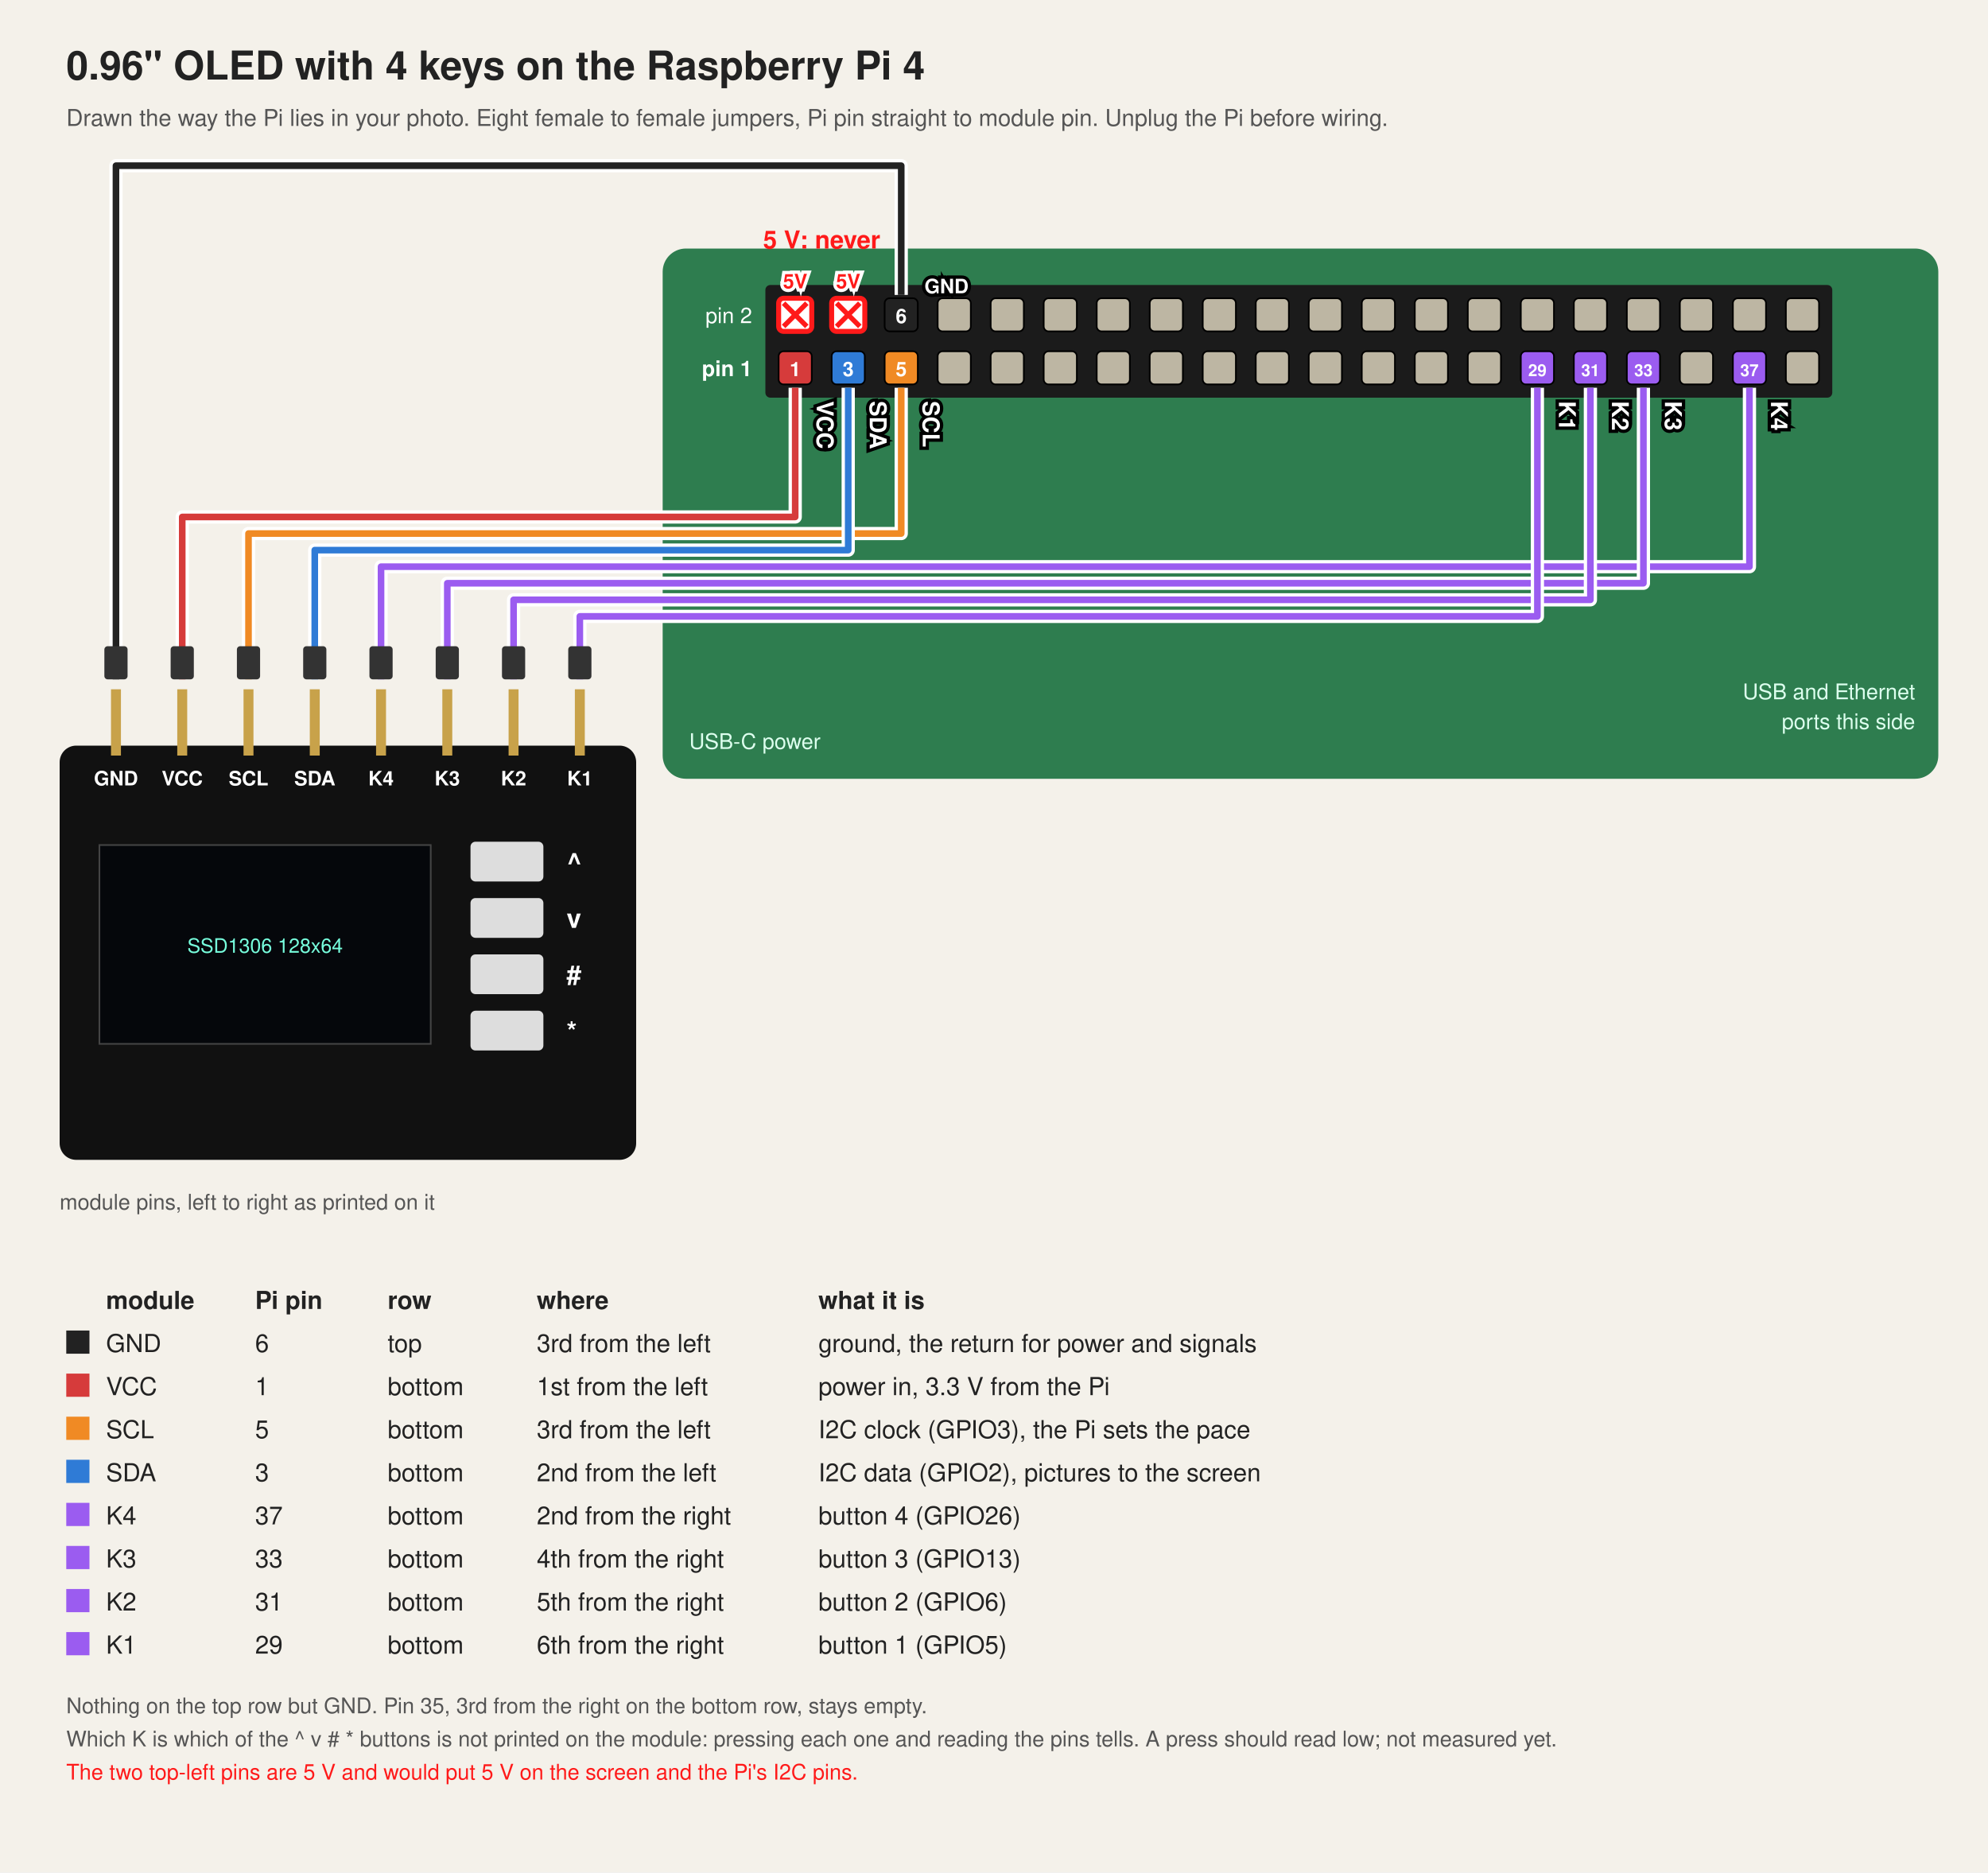
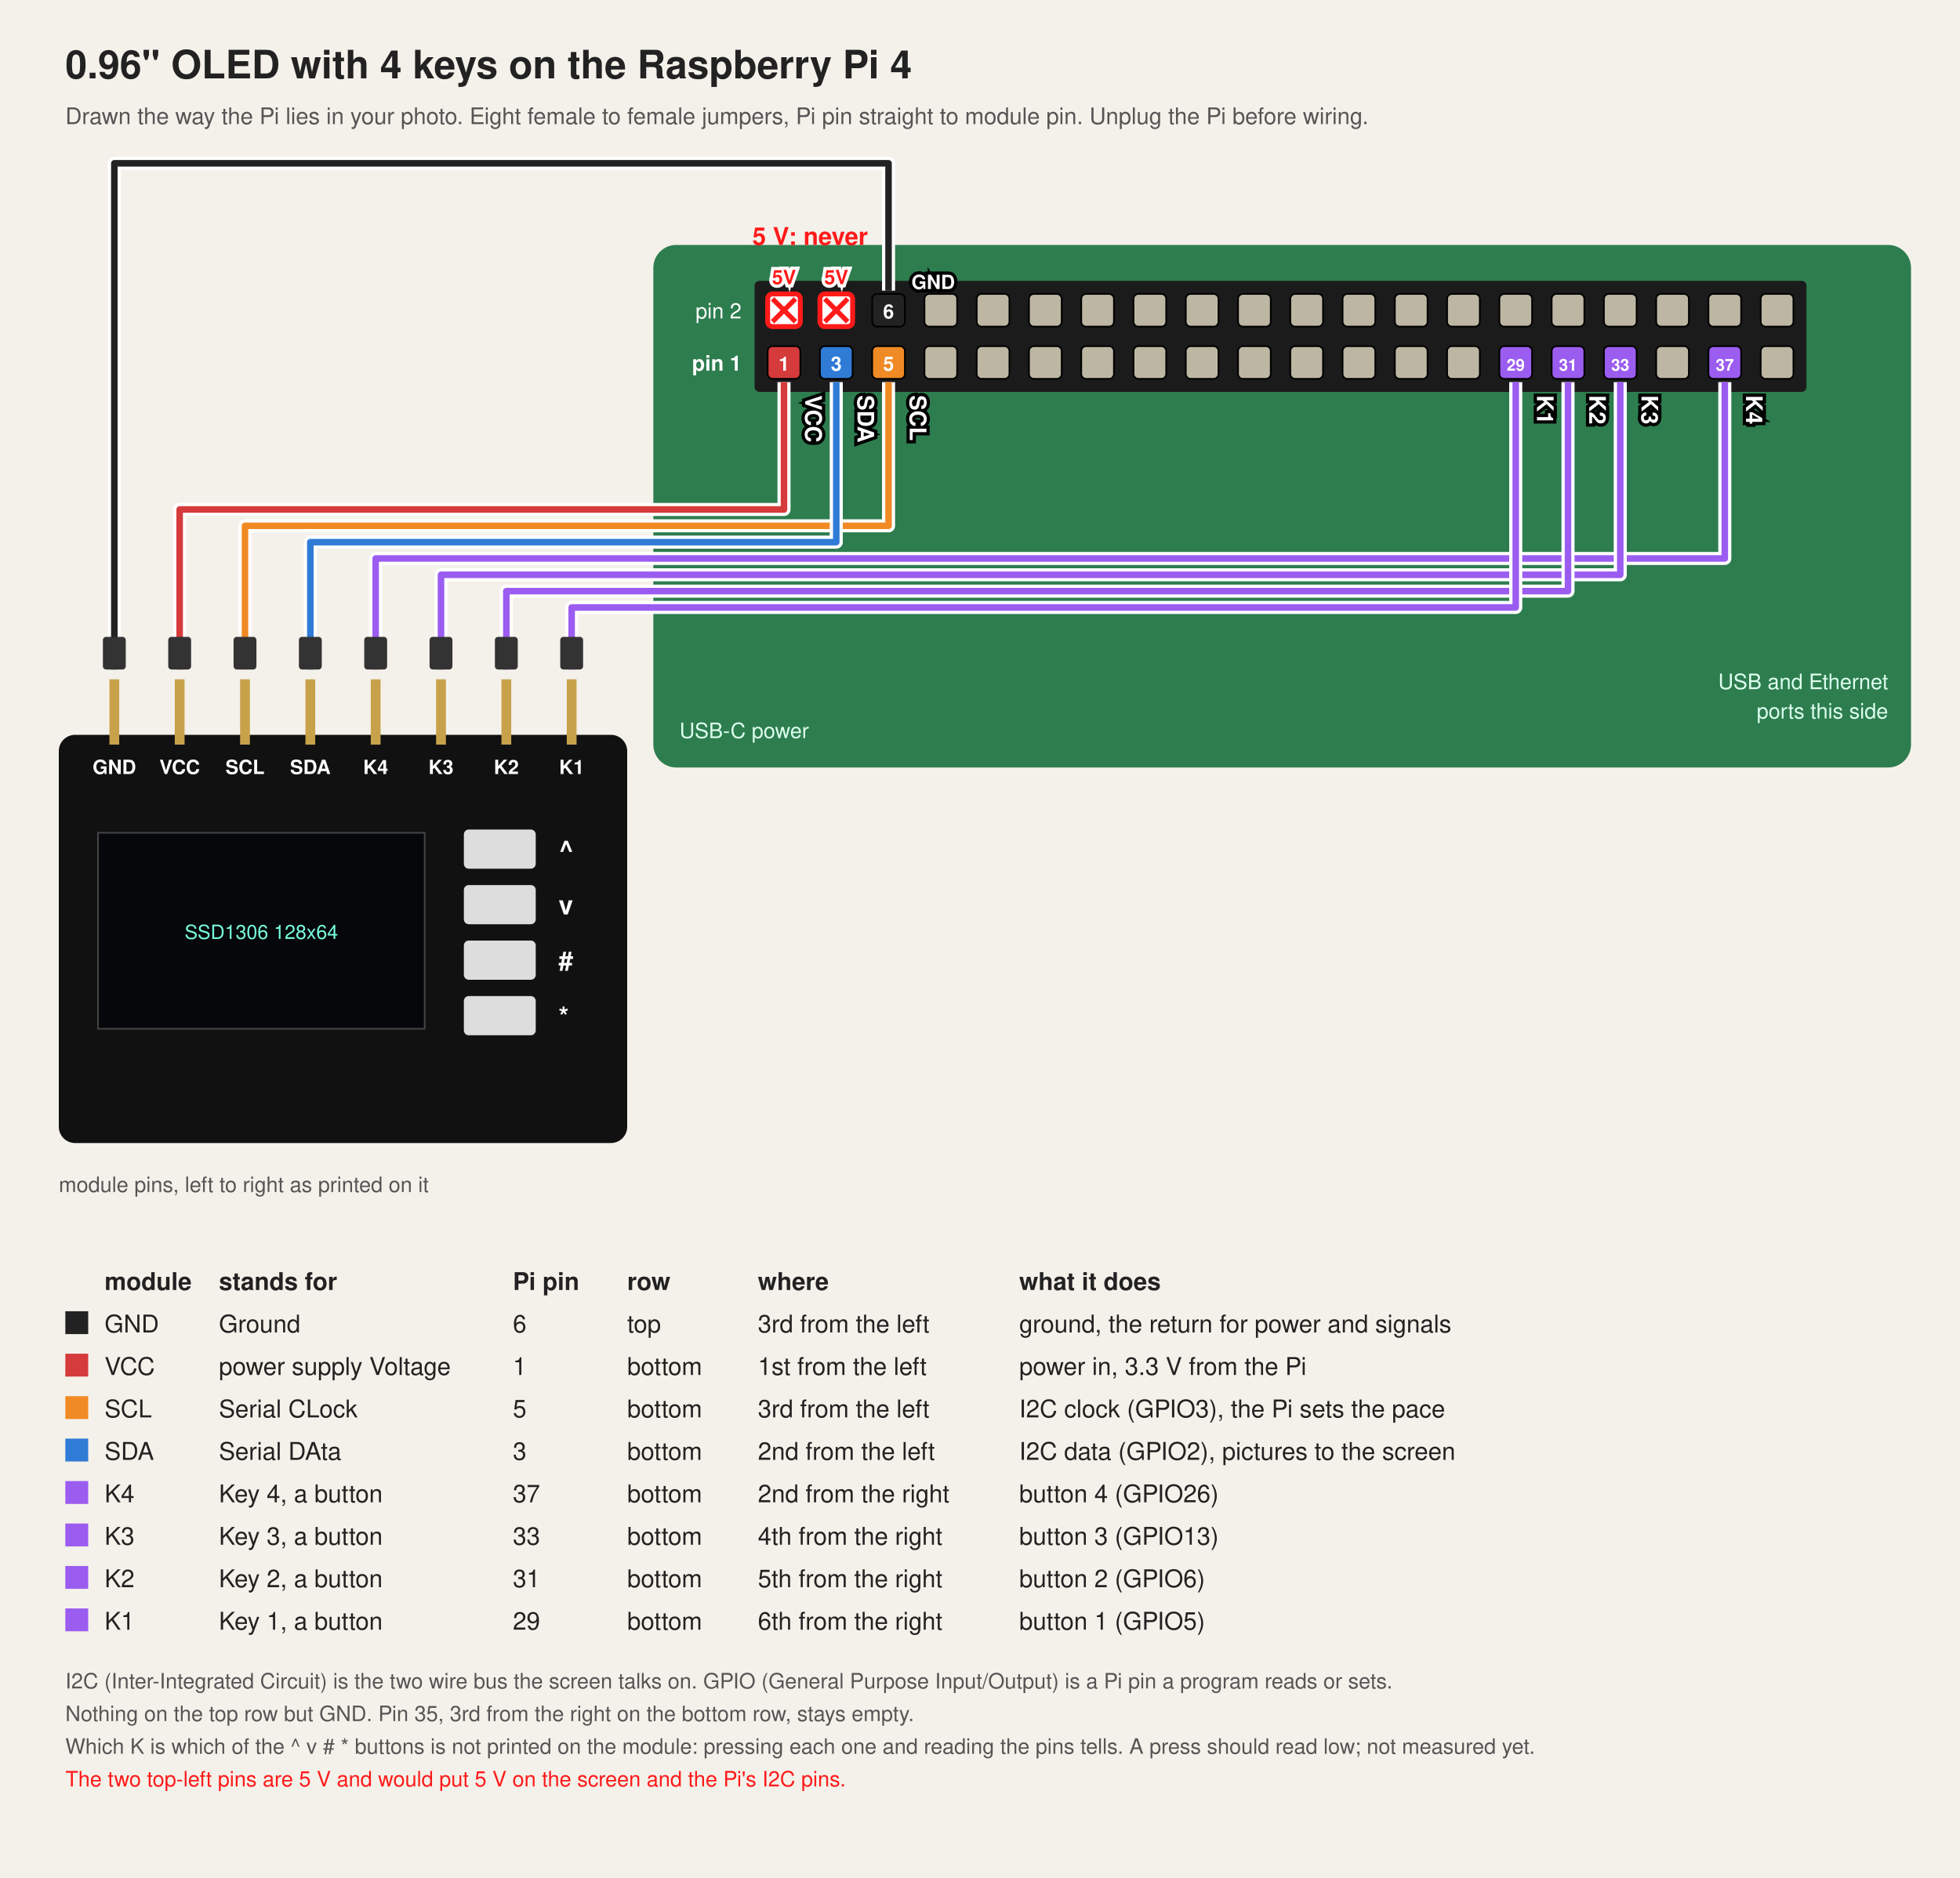
- <svg xmlns="http://www.w3.org/2000/svg" width="1200" height="1130" viewBox="0 0 1200 1130" font-family="Helvetica, Arial, sans-serif">
+ <svg xmlns="http://www.w3.org/2000/svg" width="1200" height="1150" viewBox="0 0 1200 1150" font-family="Helvetica, Arial, sans-serif">
  <rect width="100%" height="100%" fill="#f4f1ea" />
  <text x="40" y="48" font-size="24" fill="#222" font-weight="700" text-anchor="start">0.96" OLED with 4 keys on the Raspberry Pi 4</text>
  <text x="40" y="76" font-size="14" fill="#555" font-weight="400" text-anchor="start">Drawn the way the Pi lies in your photo. Eight female to female jumpers, Pi pin straight to module pin. Unplug the Pi before wiring.</text>
  <rect x="400" y="150" width="770" height="320" rx="14" fill="#2e7d4f" />
  <rect x="462" y="172" width="644" height="68" rx="3" fill="#1b1b1b" />
  <text x="1156" y="422" font-size="13" fill="#dfe" font-weight="400" text-anchor="end">USB and Ethernet</text>
  <text x="1156" y="440" font-size="13" fill="#dfe" font-weight="400" text-anchor="end">ports this side</text>
  <text x="416" y="452" font-size="13" fill="#dfe" font-weight="400" text-anchor="start">USB-C power</text>
  <rect x="470" y="212" width="20" height="20" rx="3" fill="#d63b3b" stroke="#000" stroke-width="1" />
  <text x="480" y="227" font-size="12" fill="#fff" font-weight="700" text-anchor="middle">1</text>
  <text x="493" y="242" font-size="14" fill="#fff" font-weight="700" text-anchor="start" stroke="#000" stroke-width="4" paint-order="stroke" transform="rotate(90 493 242)">VCC</text>
  <rect x="470" y="180" width="20" height="20" rx="3" fill="#fff" stroke="#ff1a1a" stroke-width="3" />
  <g stroke="#ff1a1a" stroke-width="3">
    <line x1="473" y1="183" x2="487" y2="197" />
    <line x1="487" y1="183" x2="473" y2="197" />
  </g>
  <text x="480" y="174" font-size="12" fill="#ff1a1a" font-weight="700" text-anchor="middle" stroke="#fff" stroke-width="4" paint-order="stroke">5V</text>
  <rect x="502" y="212" width="20" height="20" rx="3" fill="#2f7bd6" stroke="#000" stroke-width="1" />
  <text x="512" y="227" font-size="12" fill="#fff" font-weight="700" text-anchor="middle">3</text>
  <text x="525" y="242" font-size="14" fill="#fff" font-weight="700" text-anchor="start" stroke="#000" stroke-width="4" paint-order="stroke" transform="rotate(90 525 242)">SDA</text>
  <rect x="502" y="180" width="20" height="20" rx="3" fill="#fff" stroke="#ff1a1a" stroke-width="3" />
  <g stroke="#ff1a1a" stroke-width="3">
    <line x1="505" y1="183" x2="519" y2="197" />
    <line x1="519" y1="183" x2="505" y2="197" />
  </g>
  <text x="512" y="174" font-size="12" fill="#ff1a1a" font-weight="700" text-anchor="middle" stroke="#fff" stroke-width="4" paint-order="stroke">5V</text>
  <rect x="534" y="212" width="20" height="20" rx="3" fill="#f08a24" stroke="#000" stroke-width="1" />
  <text x="544" y="227" font-size="12" fill="#fff" font-weight="700" text-anchor="middle">5</text>
  <text x="557" y="242" font-size="14" fill="#fff" font-weight="700" text-anchor="start" stroke="#000" stroke-width="4" paint-order="stroke" transform="rotate(90 557 242)">SCL</text>
  <rect x="534" y="180" width="20" height="20" rx="3" fill="#222" stroke="#000" stroke-width="1" />
  <text x="544" y="195" font-size="12" fill="#fff" font-weight="700" text-anchor="middle">6</text>
  <text x="558" y="177" font-size="12" fill="#fff" font-weight="700" text-anchor="start" stroke="#000" stroke-width="4" paint-order="stroke">GND</text>
  <rect x="566" y="212" width="20" height="20" rx="3" fill="#bdb6a3" stroke="#000" stroke-width="1" />
  <rect x="566" y="180" width="20" height="20" rx="3" fill="#bdb6a3" stroke="#000" stroke-width="1" />
  <rect x="598" y="212" width="20" height="20" rx="3" fill="#bdb6a3" stroke="#000" stroke-width="1" />
  <rect x="598" y="180" width="20" height="20" rx="3" fill="#bdb6a3" stroke="#000" stroke-width="1" />
  <rect x="630" y="212" width="20" height="20" rx="3" fill="#bdb6a3" stroke="#000" stroke-width="1" />
  <rect x="630" y="180" width="20" height="20" rx="3" fill="#bdb6a3" stroke="#000" stroke-width="1" />
  <rect x="662" y="212" width="20" height="20" rx="3" fill="#bdb6a3" stroke="#000" stroke-width="1" />
  <rect x="662" y="180" width="20" height="20" rx="3" fill="#bdb6a3" stroke="#000" stroke-width="1" />
  <rect x="694" y="212" width="20" height="20" rx="3" fill="#bdb6a3" stroke="#000" stroke-width="1" />
  <rect x="694" y="180" width="20" height="20" rx="3" fill="#bdb6a3" stroke="#000" stroke-width="1" />
  <rect x="726" y="212" width="20" height="20" rx="3" fill="#bdb6a3" stroke="#000" stroke-width="1" />
  <rect x="726" y="180" width="20" height="20" rx="3" fill="#bdb6a3" stroke="#000" stroke-width="1" />
  <rect x="758" y="212" width="20" height="20" rx="3" fill="#bdb6a3" stroke="#000" stroke-width="1" />
  <rect x="758" y="180" width="20" height="20" rx="3" fill="#bdb6a3" stroke="#000" stroke-width="1" />
  <rect x="790" y="212" width="20" height="20" rx="3" fill="#bdb6a3" stroke="#000" stroke-width="1" />
  <rect x="790" y="180" width="20" height="20" rx="3" fill="#bdb6a3" stroke="#000" stroke-width="1" />
  <rect x="822" y="212" width="20" height="20" rx="3" fill="#bdb6a3" stroke="#000" stroke-width="1" />
  <rect x="822" y="180" width="20" height="20" rx="3" fill="#bdb6a3" stroke="#000" stroke-width="1" />
  <rect x="854" y="212" width="20" height="20" rx="3" fill="#bdb6a3" stroke="#000" stroke-width="1" />
  <rect x="854" y="180" width="20" height="20" rx="3" fill="#bdb6a3" stroke="#000" stroke-width="1" />
  <rect x="886" y="212" width="20" height="20" rx="3" fill="#bdb6a3" stroke="#000" stroke-width="1" />
  <rect x="886" y="180" width="20" height="20" rx="3" fill="#bdb6a3" stroke="#000" stroke-width="1" />
  <rect x="918" y="212" width="20" height="20" rx="3" fill="#9b5cf0" stroke="#000" stroke-width="1" />
  <text x="928" y="227" font-size="10" fill="#fff" font-weight="700" text-anchor="middle">29</text>
  <text x="941" y="242" font-size="14" fill="#fff" font-weight="700" text-anchor="start" stroke="#000" stroke-width="4" paint-order="stroke" transform="rotate(90 941 242)">K1</text>
  <rect x="918" y="180" width="20" height="20" rx="3" fill="#bdb6a3" stroke="#000" stroke-width="1" />
  <rect x="950" y="212" width="20" height="20" rx="3" fill="#9b5cf0" stroke="#000" stroke-width="1" />
  <text x="960" y="227" font-size="10" fill="#fff" font-weight="700" text-anchor="middle">31</text>
  <text x="973" y="242" font-size="14" fill="#fff" font-weight="700" text-anchor="start" stroke="#000" stroke-width="4" paint-order="stroke" transform="rotate(90 973 242)">K2</text>
  <rect x="950" y="180" width="20" height="20" rx="3" fill="#bdb6a3" stroke="#000" stroke-width="1" />
  <rect x="982" y="212" width="20" height="20" rx="3" fill="#9b5cf0" stroke="#000" stroke-width="1" />
  <text x="992" y="227" font-size="10" fill="#fff" font-weight="700" text-anchor="middle">33</text>
  <text x="1005" y="242" font-size="14" fill="#fff" font-weight="700" text-anchor="start" stroke="#000" stroke-width="4" paint-order="stroke" transform="rotate(90 1005 242)">K3</text>
  <rect x="982" y="180" width="20" height="20" rx="3" fill="#bdb6a3" stroke="#000" stroke-width="1" />
  <rect x="1014" y="212" width="20" height="20" rx="3" fill="#bdb6a3" stroke="#000" stroke-width="1" />
  <rect x="1014" y="180" width="20" height="20" rx="3" fill="#bdb6a3" stroke="#000" stroke-width="1" />
  <rect x="1046" y="212" width="20" height="20" rx="3" fill="#9b5cf0" stroke="#000" stroke-width="1" />
  <text x="1056" y="227" font-size="10" fill="#fff" font-weight="700" text-anchor="middle">37</text>
  <text x="1069" y="242" font-size="14" fill="#fff" font-weight="700" text-anchor="start" stroke="#000" stroke-width="4" paint-order="stroke" transform="rotate(90 1069 242)">K4</text>
  <rect x="1046" y="180" width="20" height="20" rx="3" fill="#bdb6a3" stroke="#000" stroke-width="1" />
  <rect x="1078" y="212" width="20" height="20" rx="3" fill="#bdb6a3" stroke="#000" stroke-width="1" />
  <rect x="1078" y="180" width="20" height="20" rx="3" fill="#bdb6a3" stroke="#000" stroke-width="1" />
  <text x="454" y="227" font-size="13" fill="#fff" font-weight="700" text-anchor="end">pin 1</text>
  <text x="454" y="195" font-size="13" fill="#fff" font-weight="400" text-anchor="end">pin 2</text>
  <text x="496" y="150" font-size="15" fill="#ff1a1a" font-weight="700" text-anchor="middle">5 V: never</text>
  <rect x="36" y="450" width="348" height="250" rx="10" fill="#111" />
  <rect x="60" y="510" width="200" height="120" fill="#05070b" stroke="#444" />
  <text x="160" y="575" font-size="12" fill="#7fd" font-weight="400" text-anchor="middle">SSD1306 128x64</text>
  <rect x="284" y="508" width="44" height="24" rx="3" fill="#ddd" />
  <text x="342" y="526" font-size="16" fill="#fff" font-weight="700" text-anchor="start">^</text>
  <rect x="284" y="542" width="44" height="24" rx="3" fill="#ddd" />
  <text x="342" y="560" font-size="16" fill="#fff" font-weight="700" text-anchor="start">v</text>
  <rect x="284" y="576" width="44" height="24" rx="3" fill="#ddd" />
  <text x="342" y="594" font-size="16" fill="#fff" font-weight="700" text-anchor="start">#</text>
  <rect x="284" y="610" width="44" height="24" rx="3" fill="#ddd" />
  <text x="342" y="628" font-size="16" fill="#fff" font-weight="700" text-anchor="start">*</text>
  <rect x="67" y="416" width="6" height="40" fill="#c8a24a" />
  <text x="70" y="474" font-size="12" fill="#fff" font-weight="700" text-anchor="middle">GND</text>
  <rect x="107" y="416" width="6" height="40" fill="#c8a24a" />
  <text x="110" y="474" font-size="12" fill="#fff" font-weight="700" text-anchor="middle">VCC</text>
  <rect x="147" y="416" width="6" height="40" fill="#c8a24a" />
  <text x="150" y="474" font-size="12" fill="#fff" font-weight="700" text-anchor="middle">SCL</text>
  <rect x="187" y="416" width="6" height="40" fill="#c8a24a" />
  <text x="190" y="474" font-size="12" fill="#fff" font-weight="700" text-anchor="middle">SDA</text>
  <rect x="227" y="416" width="6" height="40" fill="#c8a24a" />
  <text x="230" y="474" font-size="12" fill="#fff" font-weight="700" text-anchor="middle">K4</text>
  <rect x="267" y="416" width="6" height="40" fill="#c8a24a" />
  <text x="270" y="474" font-size="12" fill="#fff" font-weight="700" text-anchor="middle">K3</text>
  <rect x="307" y="416" width="6" height="40" fill="#c8a24a" />
  <text x="310" y="474" font-size="12" fill="#fff" font-weight="700" text-anchor="middle">K2</text>
  <rect x="347" y="416" width="6" height="40" fill="#c8a24a" />
  <text x="350" y="474" font-size="12" fill="#fff" font-weight="700" text-anchor="middle">K1</text>
  <text x="36" y="730" font-size="13" fill="#555" font-weight="400" text-anchor="start">module pins, left to right as printed on it</text>
  <path d="M70 410 L70 100 L544 100 L544 178" fill="none" stroke="#fff" stroke-width="8" stroke-linejoin="round" />
  <path d="M70 410 L70 100 L544 100 L544 178" fill="none" stroke="#222" stroke-width="4" stroke-linejoin="round" />
  <rect x="63" y="390" width="14" height="20" rx="2" fill="#333" />
  <path d="M110 410 L110 312 L480 312 L480 234" fill="none" stroke="#fff" stroke-width="8" stroke-linejoin="round" />
  <path d="M110 410 L110 312 L480 312 L480 234" fill="none" stroke="#d63b3b" stroke-width="4" stroke-linejoin="round" />
  <rect x="103" y="390" width="14" height="20" rx="2" fill="#333" />
  <path d="M150 410 L150 322 L544 322 L544 234" fill="none" stroke="#fff" stroke-width="8" stroke-linejoin="round" />
  <path d="M150 410 L150 322 L544 322 L544 234" fill="none" stroke="#f08a24" stroke-width="4" stroke-linejoin="round" />
  <rect x="143" y="390" width="14" height="20" rx="2" fill="#333" />
  <path d="M190 410 L190 332 L512 332 L512 234" fill="none" stroke="#fff" stroke-width="8" stroke-linejoin="round" />
  <path d="M190 410 L190 332 L512 332 L512 234" fill="none" stroke="#2f7bd6" stroke-width="4" stroke-linejoin="round" />
  <rect x="183" y="390" width="14" height="20" rx="2" fill="#333" />
  <path d="M230 410 L230 342 L1056 342 L1056 234" fill="none" stroke="#fff" stroke-width="8" stroke-linejoin="round" />
  <path d="M230 410 L230 342 L1056 342 L1056 234" fill="none" stroke="#9b5cf0" stroke-width="4" stroke-linejoin="round" />
  <rect x="223" y="390" width="14" height="20" rx="2" fill="#333" />
  <path d="M270 410 L270 352 L992 352 L992 234" fill="none" stroke="#fff" stroke-width="8" stroke-linejoin="round" />
  <path d="M270 410 L270 352 L992 352 L992 234" fill="none" stroke="#9b5cf0" stroke-width="4" stroke-linejoin="round" />
  <rect x="263" y="390" width="14" height="20" rx="2" fill="#333" />
  <path d="M310 410 L310 362 L960 362 L960 234" fill="none" stroke="#fff" stroke-width="8" stroke-linejoin="round" />
  <path d="M310 410 L310 362 L960 362 L960 234" fill="none" stroke="#9b5cf0" stroke-width="4" stroke-linejoin="round" />
  <rect x="303" y="390" width="14" height="20" rx="2" fill="#333" />
  <path d="M350 410 L350 372 L928 372 L928 234" fill="none" stroke="#fff" stroke-width="8" stroke-linejoin="round" />
  <path d="M350 410 L350 372 L928 372 L928 234" fill="none" stroke="#9b5cf0" stroke-width="4" stroke-linejoin="round" />
  <rect x="343" y="390" width="14" height="20" rx="2" fill="#333" />
  <text x="64" y="790" font-size="15" fill="#222" font-weight="700" text-anchor="start">module</text>
-   <text x="154" y="790" font-size="15" fill="#222" font-weight="700" text-anchor="start">Pi pin</text>
-   <text x="234" y="790" font-size="15" fill="#222" font-weight="700" text-anchor="start">row</text>
-   <text x="324" y="790" font-size="15" fill="#222" font-weight="700" text-anchor="start">where</text>
-   <text x="494" y="790" font-size="15" fill="#222" font-weight="700" text-anchor="start">what it is</text>
+   <text x="134" y="790" font-size="15" fill="#222" font-weight="700" text-anchor="start">stands for</text>
+   <text x="314" y="790" font-size="15" fill="#222" font-weight="700" text-anchor="start">Pi pin</text>
+   <text x="384" y="790" font-size="15" fill="#222" font-weight="700" text-anchor="start">row</text>
+   <text x="464" y="790" font-size="15" fill="#222" font-weight="700" text-anchor="start">where</text>
+   <text x="624" y="790" font-size="15" fill="#222" font-weight="700" text-anchor="start">what it does</text>
  <rect x="40" y="803" width="14" height="14" fill="#222" />
  <text x="64" y="816" font-size="15" fill="#222" font-weight="400" text-anchor="start">GND</text>
-   <text x="154" y="816" font-size="15" fill="#222" font-weight="400" text-anchor="start">6</text>
-   <text x="234" y="816" font-size="15" fill="#222" font-weight="400" text-anchor="start">top</text>
-   <text x="324" y="816" font-size="15" fill="#222" font-weight="400" text-anchor="start">3rd from the left</text>
-   <text x="494" y="816" font-size="15" fill="#222" font-weight="400" text-anchor="start">ground, the return for power and signals</text>
+   <text x="134" y="816" font-size="15" fill="#222" font-weight="400" text-anchor="start">Ground</text>
+   <text x="314" y="816" font-size="15" fill="#222" font-weight="400" text-anchor="start">6</text>
+   <text x="384" y="816" font-size="15" fill="#222" font-weight="400" text-anchor="start">top</text>
+   <text x="464" y="816" font-size="15" fill="#222" font-weight="400" text-anchor="start">3rd from the left</text>
+   <text x="624" y="816" font-size="15" fill="#222" font-weight="400" text-anchor="start">ground, the return for power and signals</text>
  <rect x="40" y="829" width="14" height="14" fill="#d63b3b" />
  <text x="64" y="842" font-size="15" fill="#222" font-weight="400" text-anchor="start">VCC</text>
-   <text x="154" y="842" font-size="15" fill="#222" font-weight="400" text-anchor="start">1</text>
-   <text x="234" y="842" font-size="15" fill="#222" font-weight="400" text-anchor="start">bottom</text>
-   <text x="324" y="842" font-size="15" fill="#222" font-weight="400" text-anchor="start">1st from the left</text>
-   <text x="494" y="842" font-size="15" fill="#222" font-weight="400" text-anchor="start">power in, 3.3 V from the Pi</text>
+   <text x="134" y="842" font-size="15" fill="#222" font-weight="400" text-anchor="start">power supply Voltage</text>
+   <text x="314" y="842" font-size="15" fill="#222" font-weight="400" text-anchor="start">1</text>
+   <text x="384" y="842" font-size="15" fill="#222" font-weight="400" text-anchor="start">bottom</text>
+   <text x="464" y="842" font-size="15" fill="#222" font-weight="400" text-anchor="start">1st from the left</text>
+   <text x="624" y="842" font-size="15" fill="#222" font-weight="400" text-anchor="start">power in, 3.3 V from the Pi</text>
  <rect x="40" y="855" width="14" height="14" fill="#f08a24" />
  <text x="64" y="868" font-size="15" fill="#222" font-weight="400" text-anchor="start">SCL</text>
-   <text x="154" y="868" font-size="15" fill="#222" font-weight="400" text-anchor="start">5</text>
-   <text x="234" y="868" font-size="15" fill="#222" font-weight="400" text-anchor="start">bottom</text>
-   <text x="324" y="868" font-size="15" fill="#222" font-weight="400" text-anchor="start">3rd from the left</text>
-   <text x="494" y="868" font-size="15" fill="#222" font-weight="400" text-anchor="start">I2C clock (GPIO3), the Pi sets the pace</text>
+   <text x="134" y="868" font-size="15" fill="#222" font-weight="400" text-anchor="start">Serial CLock</text>
+   <text x="314" y="868" font-size="15" fill="#222" font-weight="400" text-anchor="start">5</text>
+   <text x="384" y="868" font-size="15" fill="#222" font-weight="400" text-anchor="start">bottom</text>
+   <text x="464" y="868" font-size="15" fill="#222" font-weight="400" text-anchor="start">3rd from the left</text>
+   <text x="624" y="868" font-size="15" fill="#222" font-weight="400" text-anchor="start">I2C clock (GPIO3), the Pi sets the pace</text>
  <rect x="40" y="881" width="14" height="14" fill="#2f7bd6" />
  <text x="64" y="894" font-size="15" fill="#222" font-weight="400" text-anchor="start">SDA</text>
-   <text x="154" y="894" font-size="15" fill="#222" font-weight="400" text-anchor="start">3</text>
-   <text x="234" y="894" font-size="15" fill="#222" font-weight="400" text-anchor="start">bottom</text>
-   <text x="324" y="894" font-size="15" fill="#222" font-weight="400" text-anchor="start">2nd from the left</text>
-   <text x="494" y="894" font-size="15" fill="#222" font-weight="400" text-anchor="start">I2C data (GPIO2), pictures to the screen</text>
+   <text x="134" y="894" font-size="15" fill="#222" font-weight="400" text-anchor="start">Serial DAta</text>
+   <text x="314" y="894" font-size="15" fill="#222" font-weight="400" text-anchor="start">3</text>
+   <text x="384" y="894" font-size="15" fill="#222" font-weight="400" text-anchor="start">bottom</text>
+   <text x="464" y="894" font-size="15" fill="#222" font-weight="400" text-anchor="start">2nd from the left</text>
+   <text x="624" y="894" font-size="15" fill="#222" font-weight="400" text-anchor="start">I2C data (GPIO2), pictures to the screen</text>
  <rect x="40" y="907" width="14" height="14" fill="#9b5cf0" />
  <text x="64" y="920" font-size="15" fill="#222" font-weight="400" text-anchor="start">K4</text>
-   <text x="154" y="920" font-size="15" fill="#222" font-weight="400" text-anchor="start">37</text>
-   <text x="234" y="920" font-size="15" fill="#222" font-weight="400" text-anchor="start">bottom</text>
-   <text x="324" y="920" font-size="15" fill="#222" font-weight="400" text-anchor="start">2nd from the right</text>
-   <text x="494" y="920" font-size="15" fill="#222" font-weight="400" text-anchor="start">button 4 (GPIO26)</text>
+   <text x="134" y="920" font-size="15" fill="#222" font-weight="400" text-anchor="start">Key 4, a button</text>
+   <text x="314" y="920" font-size="15" fill="#222" font-weight="400" text-anchor="start">37</text>
+   <text x="384" y="920" font-size="15" fill="#222" font-weight="400" text-anchor="start">bottom</text>
+   <text x="464" y="920" font-size="15" fill="#222" font-weight="400" text-anchor="start">2nd from the right</text>
+   <text x="624" y="920" font-size="15" fill="#222" font-weight="400" text-anchor="start">button 4 (GPIO26)</text>
  <rect x="40" y="933" width="14" height="14" fill="#9b5cf0" />
  <text x="64" y="946" font-size="15" fill="#222" font-weight="400" text-anchor="start">K3</text>
-   <text x="154" y="946" font-size="15" fill="#222" font-weight="400" text-anchor="start">33</text>
-   <text x="234" y="946" font-size="15" fill="#222" font-weight="400" text-anchor="start">bottom</text>
-   <text x="324" y="946" font-size="15" fill="#222" font-weight="400" text-anchor="start">4th from the right</text>
-   <text x="494" y="946" font-size="15" fill="#222" font-weight="400" text-anchor="start">button 3 (GPIO13)</text>
+   <text x="134" y="946" font-size="15" fill="#222" font-weight="400" text-anchor="start">Key 3, a button</text>
+   <text x="314" y="946" font-size="15" fill="#222" font-weight="400" text-anchor="start">33</text>
+   <text x="384" y="946" font-size="15" fill="#222" font-weight="400" text-anchor="start">bottom</text>
+   <text x="464" y="946" font-size="15" fill="#222" font-weight="400" text-anchor="start">4th from the right</text>
+   <text x="624" y="946" font-size="15" fill="#222" font-weight="400" text-anchor="start">button 3 (GPIO13)</text>
  <rect x="40" y="959" width="14" height="14" fill="#9b5cf0" />
  <text x="64" y="972" font-size="15" fill="#222" font-weight="400" text-anchor="start">K2</text>
-   <text x="154" y="972" font-size="15" fill="#222" font-weight="400" text-anchor="start">31</text>
-   <text x="234" y="972" font-size="15" fill="#222" font-weight="400" text-anchor="start">bottom</text>
-   <text x="324" y="972" font-size="15" fill="#222" font-weight="400" text-anchor="start">5th from the right</text>
-   <text x="494" y="972" font-size="15" fill="#222" font-weight="400" text-anchor="start">button 2 (GPIO6)</text>
+   <text x="134" y="972" font-size="15" fill="#222" font-weight="400" text-anchor="start">Key 2, a button</text>
+   <text x="314" y="972" font-size="15" fill="#222" font-weight="400" text-anchor="start">31</text>
+   <text x="384" y="972" font-size="15" fill="#222" font-weight="400" text-anchor="start">bottom</text>
+   <text x="464" y="972" font-size="15" fill="#222" font-weight="400" text-anchor="start">5th from the right</text>
+   <text x="624" y="972" font-size="15" fill="#222" font-weight="400" text-anchor="start">button 2 (GPIO6)</text>
  <rect x="40" y="985" width="14" height="14" fill="#9b5cf0" />
  <text x="64" y="998" font-size="15" fill="#222" font-weight="400" text-anchor="start">K1</text>
-   <text x="154" y="998" font-size="15" fill="#222" font-weight="400" text-anchor="start">29</text>
-   <text x="234" y="998" font-size="15" fill="#222" font-weight="400" text-anchor="start">bottom</text>
-   <text x="324" y="998" font-size="15" fill="#222" font-weight="400" text-anchor="start">6th from the right</text>
-   <text x="494" y="998" font-size="15" fill="#222" font-weight="400" text-anchor="start">button 1 (GPIO5)</text>
-   <text x="40" y="1034" font-size="13" fill="#555" font-weight="400" text-anchor="start">Nothing on the top row but GND. Pin 35, 3rd from the right on the bottom row, stays empty.</text>
-   <text x="40" y="1054" font-size="13" fill="#555" font-weight="400" text-anchor="start">Which K is which of the ^ v # * buttons is not printed on the module: pressing each one and reading the pins tells. A press should read low; not measured yet.</text>
-   <text x="40" y="1074" font-size="13" fill="#ff1a1a" font-weight="400" text-anchor="start">The two top-left pins are 5 V and would put 5 V on the screen and the Pi's I2C pins.</text>
+   <text x="134" y="998" font-size="15" fill="#222" font-weight="400" text-anchor="start">Key 1, a button</text>
+   <text x="314" y="998" font-size="15" fill="#222" font-weight="400" text-anchor="start">29</text>
+   <text x="384" y="998" font-size="15" fill="#222" font-weight="400" text-anchor="start">bottom</text>
+   <text x="464" y="998" font-size="15" fill="#222" font-weight="400" text-anchor="start">6th from the right</text>
+   <text x="624" y="998" font-size="15" fill="#222" font-weight="400" text-anchor="start">button 1 (GPIO5)</text>
+   <text x="40" y="1034" font-size="13" fill="#555" font-weight="400" text-anchor="start">I2C (Inter-Integrated Circuit) is the two wire bus the screen talks on. GPIO (General Purpose Input/Output) is a Pi pin a program reads or sets.</text>
+   <text x="40" y="1054" font-size="13" fill="#555" font-weight="400" text-anchor="start">Nothing on the top row but GND. Pin 35, 3rd from the right on the bottom row, stays empty.</text>
+   <text x="40" y="1074" font-size="13" fill="#555" font-weight="400" text-anchor="start">Which K is which of the ^ v # * buttons is not printed on the module: pressing each one and reading the pins tells. A press should read low; not measured yet.</text>
+   <text x="40" y="1094" font-size="13" fill="#ff1a1a" font-weight="400" text-anchor="start">The two top-left pins are 5 V and would put 5 V on the screen and the Pi's I2C pins.</text>
</svg>
